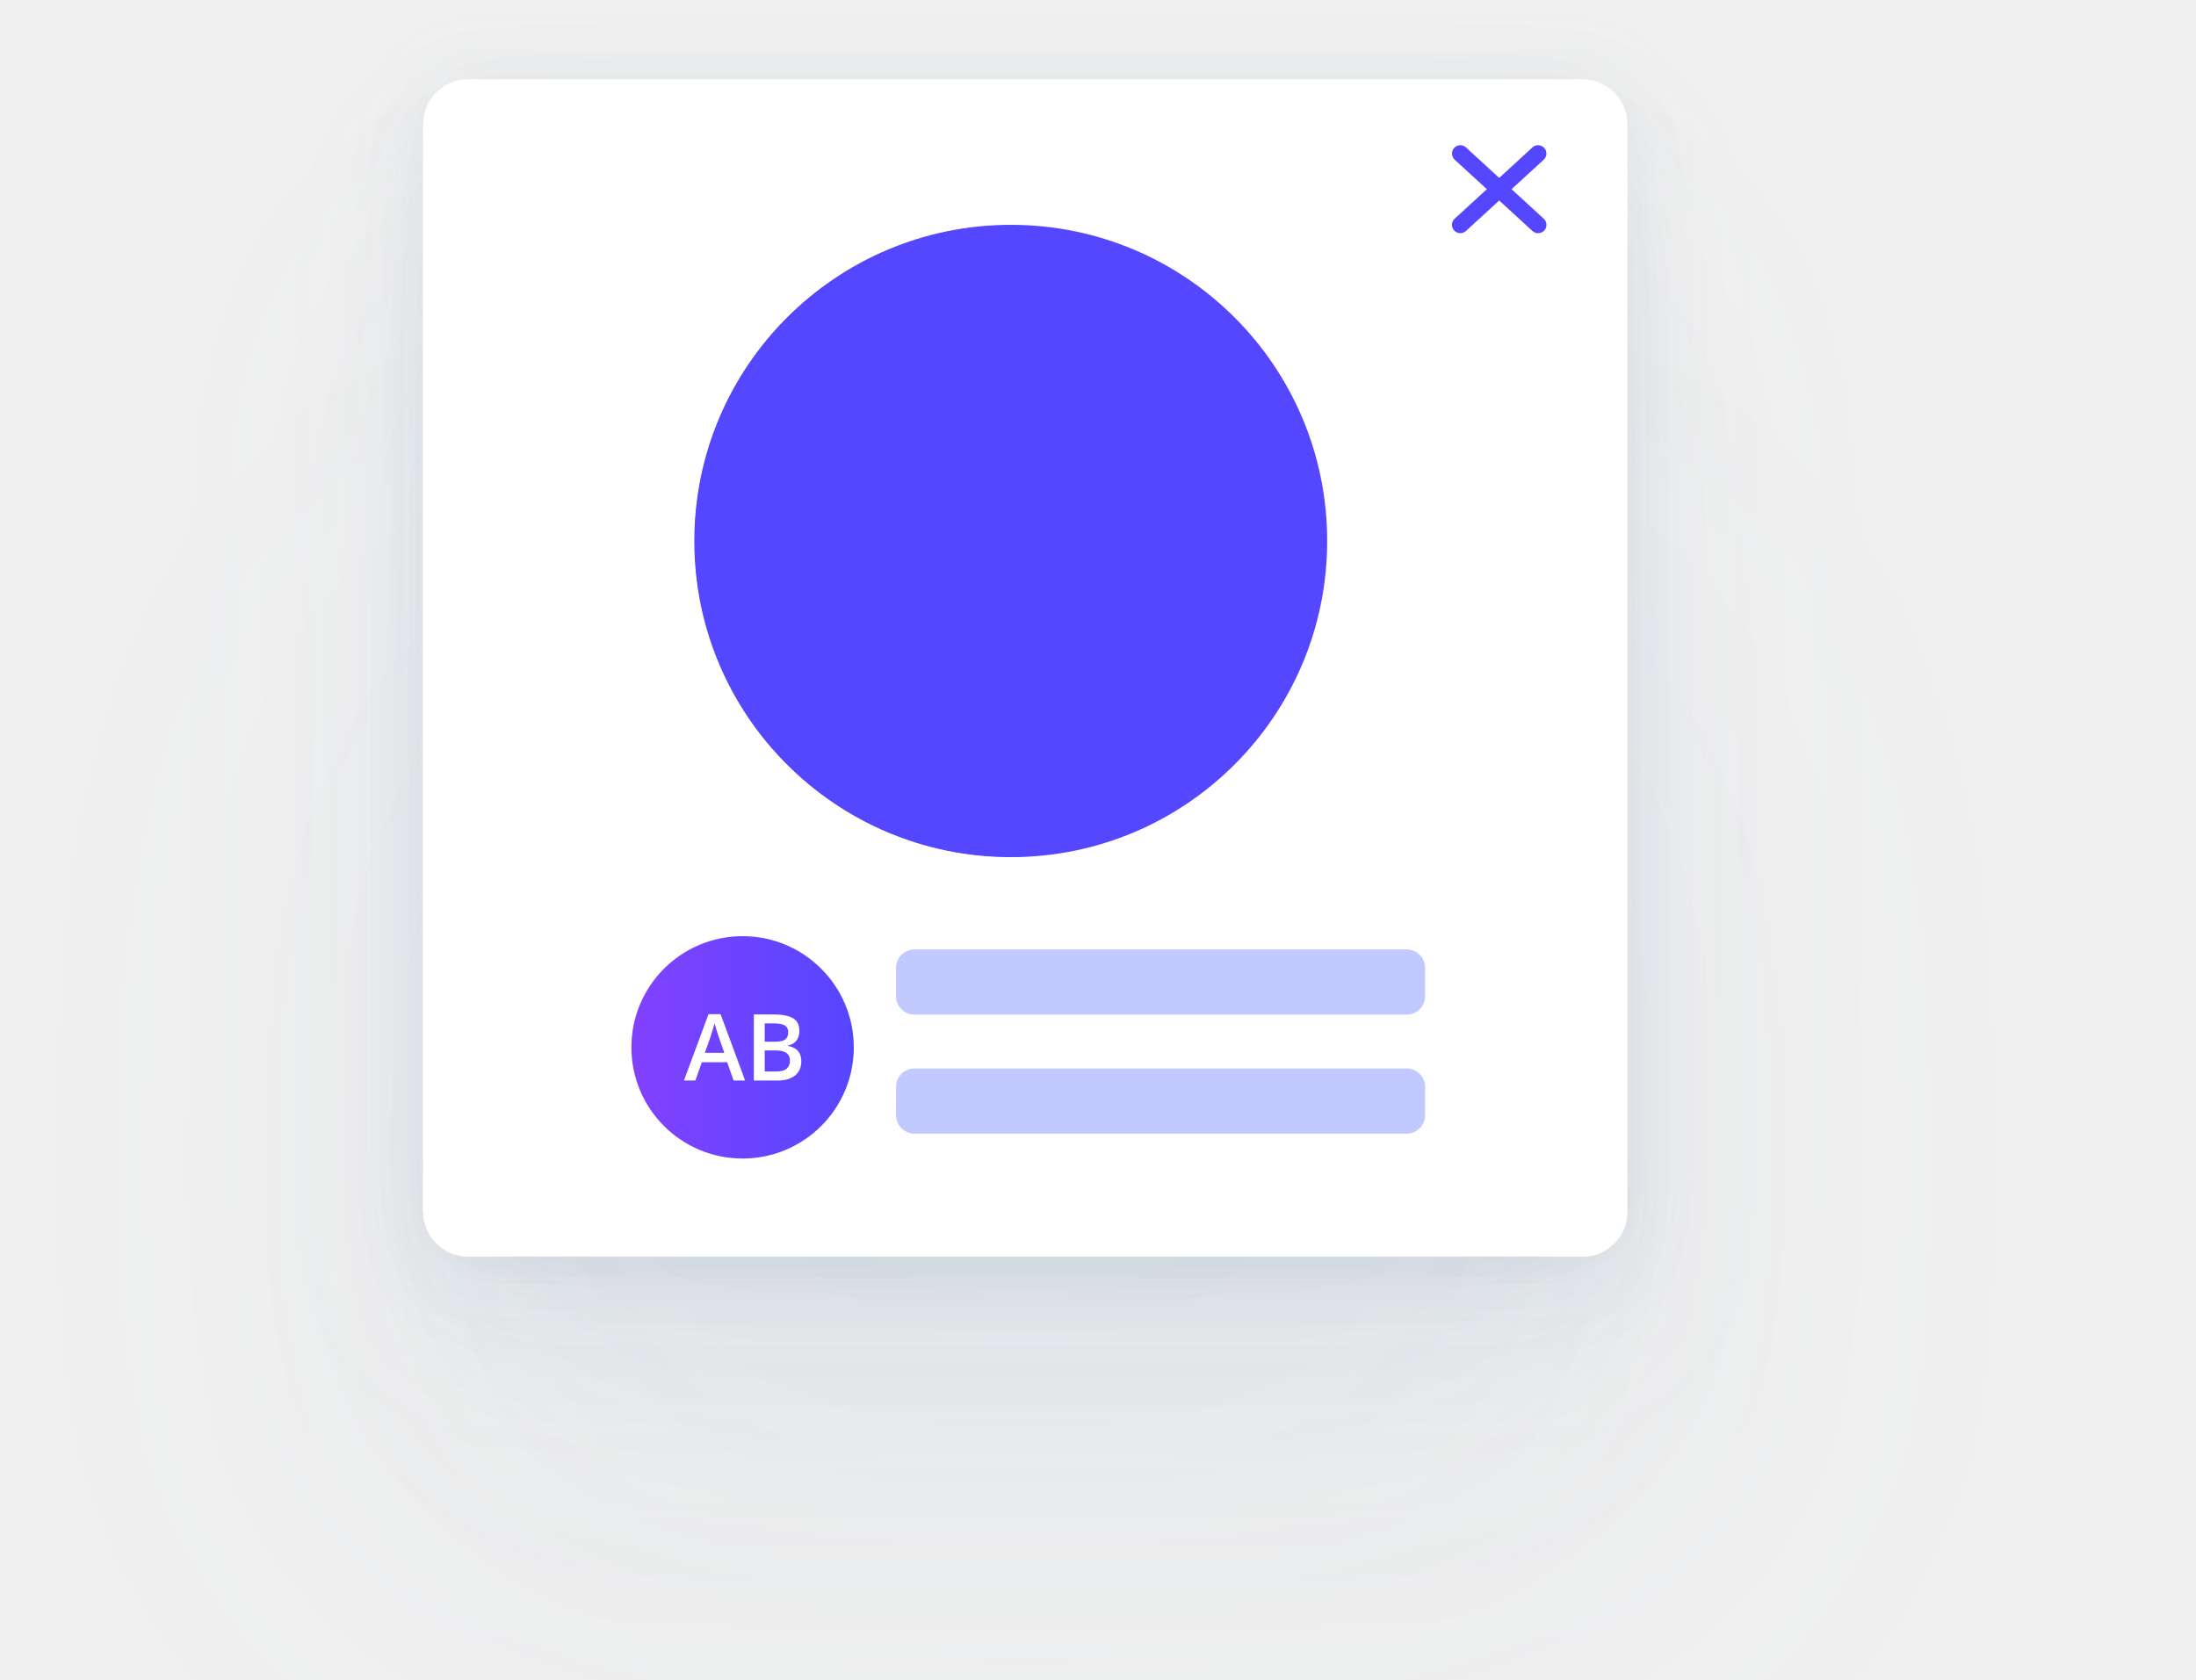
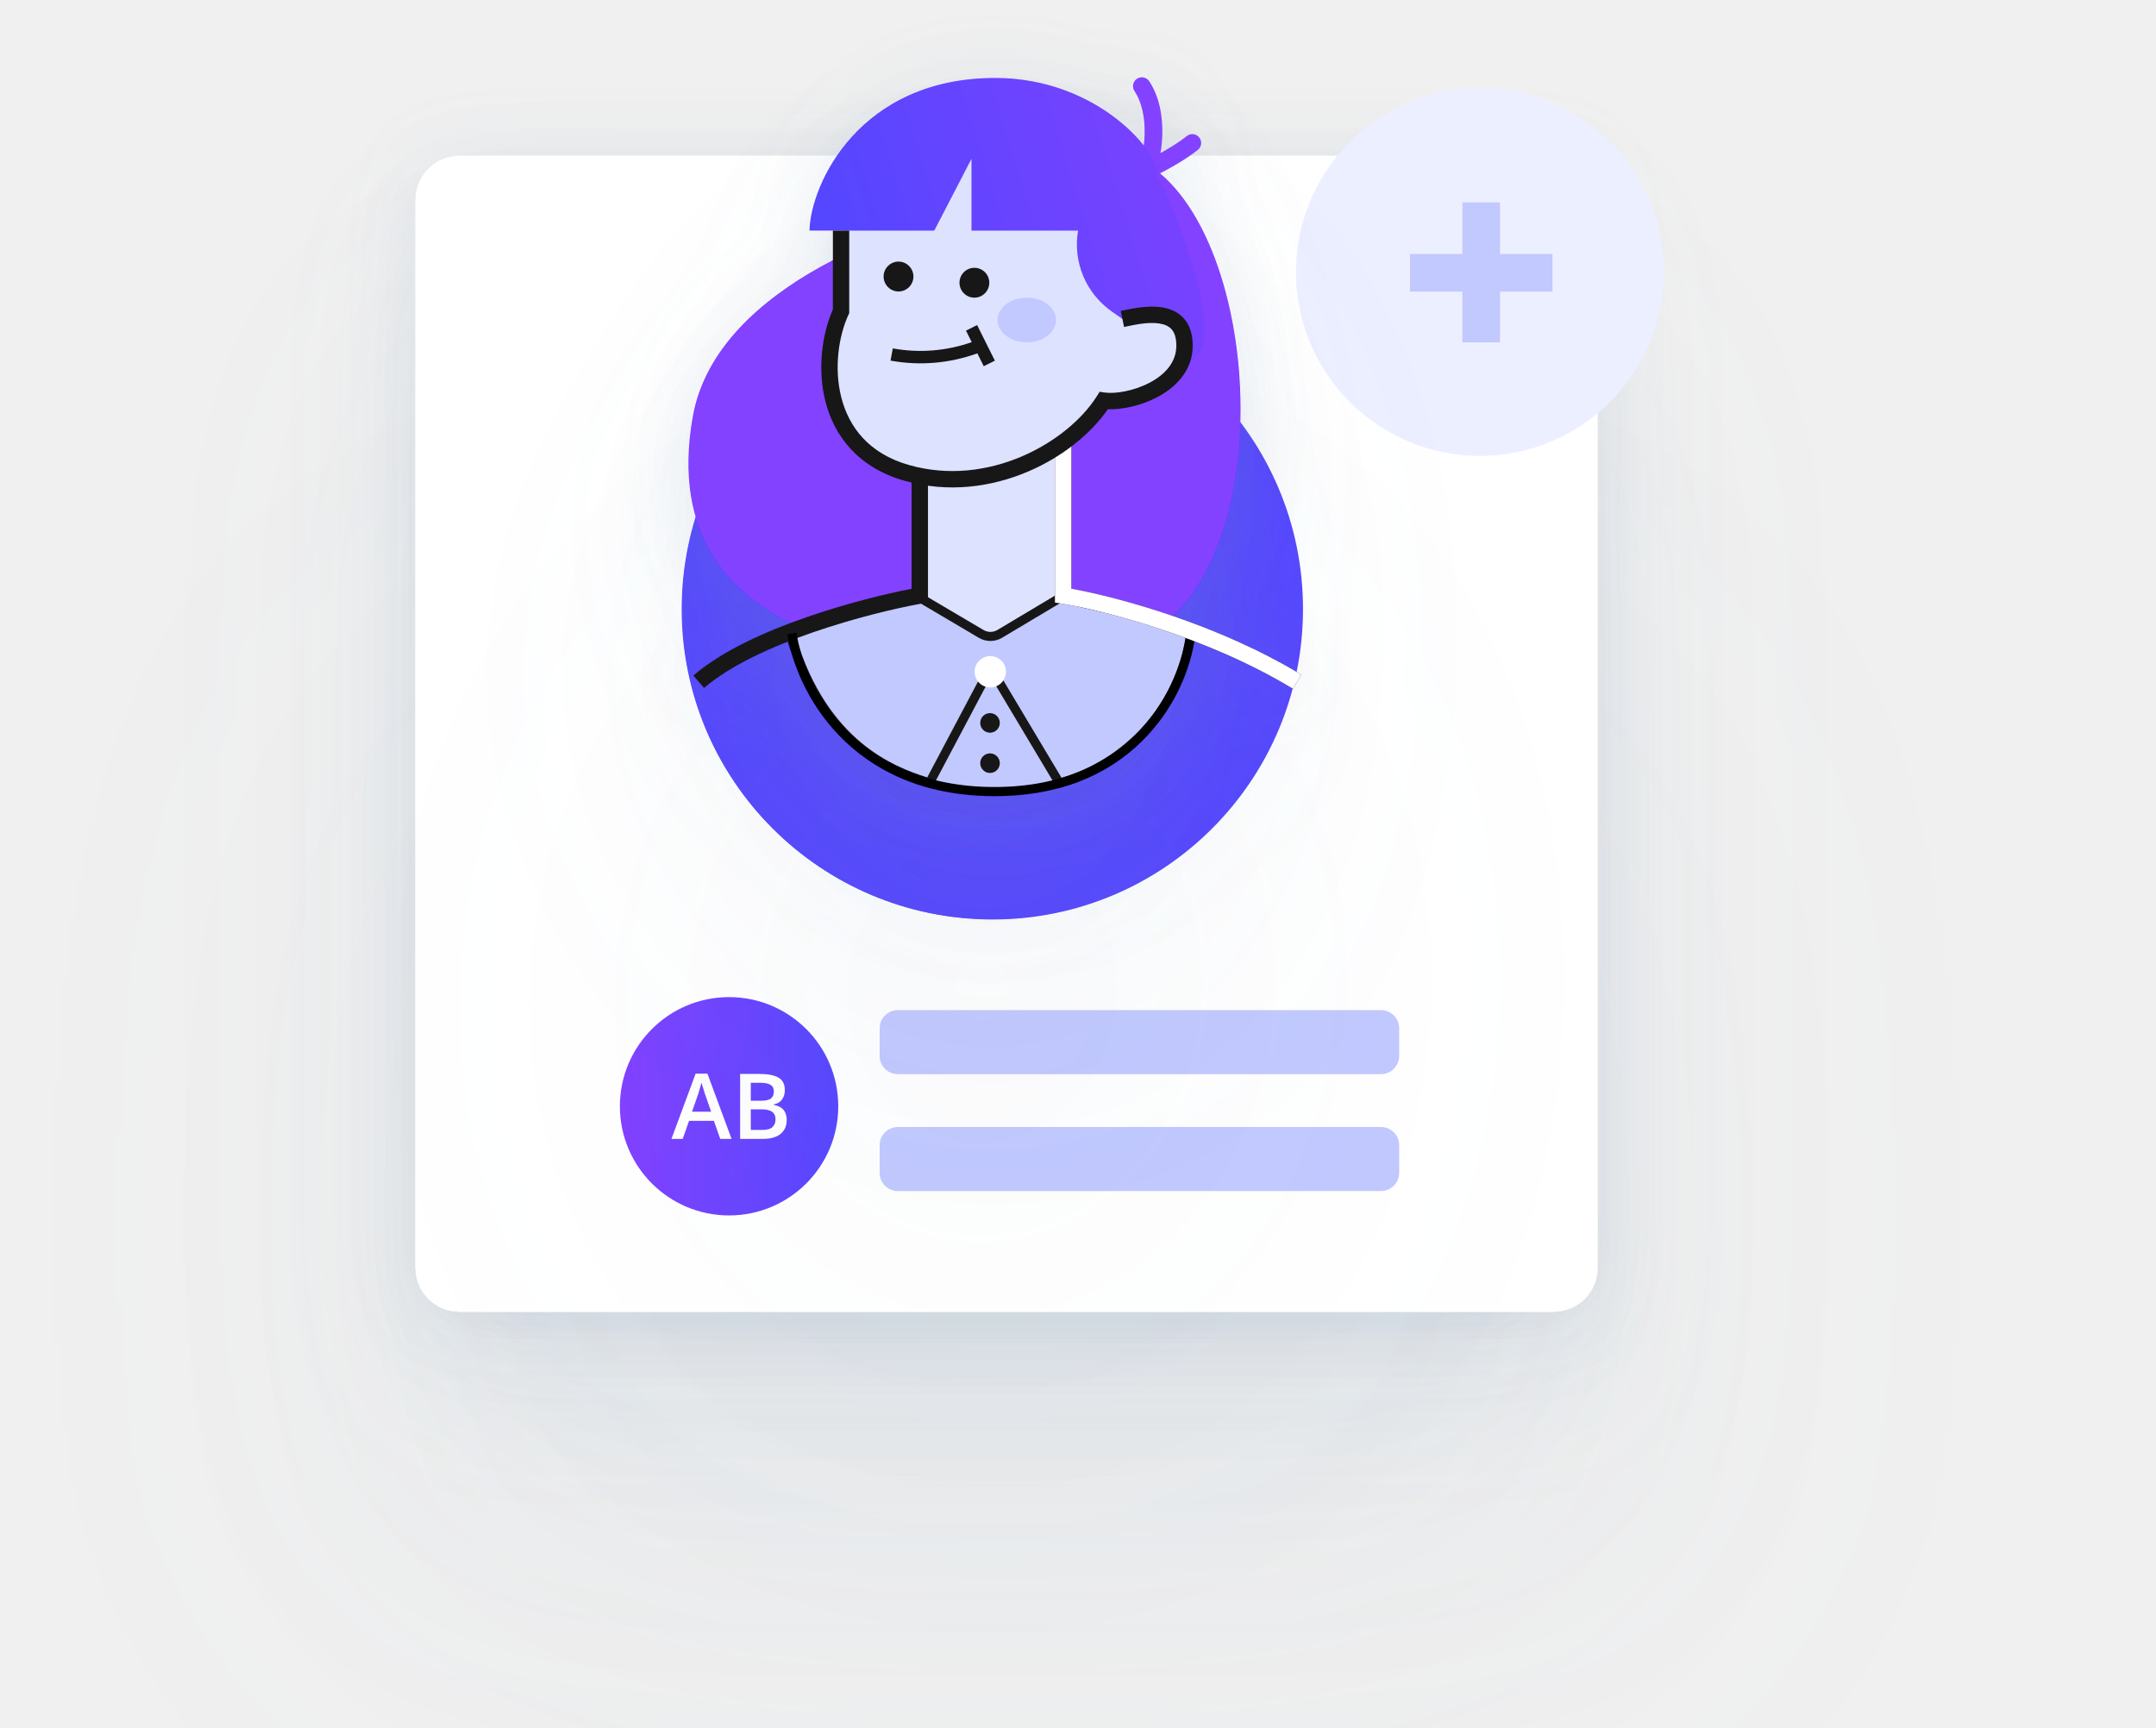
- <svg xmlns="http://www.w3.org/2000/svg" width="166" height="127" viewBox="0 0 166 127" fill="none">
-   <g filter="url(#filter0_ddddd_3119_1654)">
-     <path d="M32 9.382C32 7.514 33.514 6 35.382 6L119.618 6C121.486 6 123 7.514 123 9.382V81.65V91.618C123 93.486 121.486 95 119.618 95L35.382 95C33.514 95 32 93.486 32 91.618V81.65V9.382Z" fill="white" />
-     <rect x="47.728" y="70.783" width="16.812" height="16.812" rx="8.406" fill="url(#paint0_linear_3119_1654)" />
-     <path d="M56.986 76.699H58.474C59.12 76.699 59.606 76.793 59.935 76.98C60.263 77.167 60.427 77.489 60.427 77.948C60.427 78.139 60.393 78.312 60.325 78.468C60.258 78.62 60.162 78.747 60.034 78.847C59.906 78.945 59.749 79.011 59.562 79.046V79.08C59.756 79.114 59.928 79.174 60.078 79.261C60.231 79.348 60.351 79.472 60.438 79.634C60.526 79.796 60.571 80.006 60.571 80.263C60.571 80.569 60.498 80.829 60.352 81.043C60.208 81.257 60.002 81.421 59.733 81.532C59.466 81.644 59.149 81.7 58.782 81.7H56.986V76.699ZM57.807 78.762H58.594C58.966 78.762 59.223 78.701 59.367 78.58C59.511 78.46 59.582 78.283 59.582 78.05C59.582 77.813 59.497 77.642 59.326 77.537C59.157 77.432 58.888 77.38 58.519 77.38H57.807V78.762ZM57.807 79.425V81.012H58.673C59.056 81.012 59.325 80.938 59.48 80.79C59.635 80.642 59.712 80.441 59.712 80.188C59.712 80.033 59.677 79.898 59.606 79.784C59.538 79.67 59.425 79.583 59.268 79.521C59.11 79.457 58.898 79.425 58.632 79.425H57.807Z" fill="white" />
-     <path d="M55.454 81.7L54.965 80.311H53.053L52.564 81.7H51.698L53.559 76.679H54.469L56.326 81.7H55.454ZM54.753 79.606L54.277 78.238C54.259 78.179 54.233 78.096 54.199 77.989C54.164 77.879 54.13 77.769 54.096 77.657C54.062 77.543 54.033 77.447 54.01 77.37C53.988 77.463 53.959 77.568 53.925 77.684C53.893 77.798 53.861 77.905 53.829 78.006C53.8 78.106 53.777 78.184 53.761 78.238L53.282 79.606H54.753Z" fill="white" />
-     <path d="M67.728 73.186C67.728 72.412 68.356 71.785 69.129 71.785H106.328C107.101 71.785 107.729 72.412 107.729 73.186V75.314C107.729 76.088 107.101 76.715 106.328 76.715H69.129C68.356 76.715 67.728 76.088 67.728 75.314V73.186Z" fill="#C2C9FF" />
-     <path d="M67.728 82.186C67.728 81.412 68.356 80.785 69.129 80.785H106.328C107.101 80.785 107.729 81.412 107.729 82.186V84.314C107.729 85.088 107.101 85.715 106.328 85.715H69.129C68.356 85.715 67.728 85.088 67.728 84.314V82.186Z" fill="#C2C9FF" />
-     <path d="M100.324 40.903C100.324 54.104 89.623 64.806 76.421 64.806C63.22 64.806 52.519 54.104 52.519 40.903C52.519 27.702 63.22 17 76.421 17C89.623 17 100.324 27.702 100.324 40.903Z" fill="#5546FF" />
-     <path d="M100.214 40.911C100.214 54.091 89.529 64.775 76.35 64.775C63.17 64.775 52.485 54.091 52.485 40.911C52.485 27.731 63.17 17.047 76.35 17.047C89.529 17.047 100.214 27.731 100.214 40.911Z" fill="#5546FF" />
-     <path fill-rule="evenodd" clip-rule="evenodd" d="M109.925 11.185C110.161 10.929 110.56 10.911 110.816 11.147L116.695 16.536C116.952 16.771 116.97 17.17 116.734 17.427C116.499 17.683 116.1 17.701 115.843 17.465L109.964 12.076C109.708 11.841 109.69 11.442 109.925 11.185Z" fill="#5546FF" />
-     <path fill-rule="evenodd" clip-rule="evenodd" d="M116.731 11.185C116.495 10.929 116.097 10.911 115.84 11.147L109.961 16.536C109.704 16.771 109.687 17.17 109.922 17.427C110.157 17.683 110.556 17.701 110.813 17.465L116.692 12.076C116.949 11.841 116.966 11.442 116.731 11.185Z" fill="#5546FF" />
+ <svg xmlns="http://www.w3.org/2000/svg" width="166" height="133" viewBox="0 0 166 133" fill="none">
+   <g filter="url(#filter0_ddddd_3119_1653)">
+     <path d="M32 15.382C32 13.514 33.514 12 35.382 12L119.618 12C121.486 12 123 13.514 123 15.382V87.65V97.618C123 99.486 121.486 101 119.618 101L35.382 101C33.514 101 32 99.486 32 97.618V87.65V15.382Z" fill="white" />
+     <rect x="47.728" y="76.783" width="16.812" height="16.812" rx="8.406" fill="url(#paint0_linear_3119_1653)" />
+     <path d="M56.986 82.699H58.474C59.12 82.699 59.606 82.793 59.935 82.98C60.263 83.167 60.427 83.489 60.427 83.948C60.427 84.139 60.393 84.312 60.325 84.468C60.258 84.62 60.162 84.747 60.034 84.847C59.906 84.945 59.749 85.011 59.562 85.046V85.08C59.756 85.114 59.928 85.174 60.078 85.261C60.231 85.348 60.351 85.472 60.438 85.634C60.526 85.796 60.571 86.006 60.571 86.263C60.571 86.569 60.498 86.829 60.352 87.043C60.208 87.257 60.002 87.421 59.733 87.532C59.466 87.644 59.149 87.7 58.782 87.7H56.986V82.699ZM57.807 84.762H58.594C58.966 84.762 59.223 84.701 59.367 84.58C59.511 84.46 59.582 84.283 59.582 84.05C59.582 83.813 59.497 83.642 59.326 83.537C59.157 83.432 58.888 83.38 58.519 83.38H57.807V84.762ZM57.807 85.425V87.012H58.673C59.056 87.012 59.325 86.938 59.48 86.79C59.635 86.642 59.712 86.441 59.712 86.188C59.712 86.033 59.677 85.898 59.606 85.784C59.538 85.67 59.425 85.583 59.268 85.521C59.11 85.457 58.898 85.425 58.632 85.425H57.807Z" fill="white" />
+     <path d="M55.454 87.7L54.965 86.311H53.053L52.564 87.7H51.698L53.559 82.679H54.469L56.326 87.7H55.454ZM54.753 85.606L54.277 84.238C54.259 84.179 54.233 84.096 54.199 83.989C54.164 83.879 54.13 83.769 54.096 83.657C54.062 83.543 54.033 83.447 54.01 83.37C53.988 83.463 53.959 83.568 53.925 83.684C53.893 83.798 53.861 83.905 53.829 84.006C53.8 84.106 53.777 84.184 53.761 84.238L53.282 85.606H54.753Z" fill="white" />
+     <path d="M67.728 79.186C67.728 78.412 68.356 77.785 69.129 77.785H106.328C107.101 77.785 107.729 78.412 107.729 79.186V81.314C107.729 82.088 107.101 82.715 106.328 82.715H69.129C68.356 82.715 67.728 82.088 67.728 81.314V79.186Z" fill="#C2C9FF" />
+     <path d="M67.728 88.186C67.728 87.412 68.356 86.785 69.129 86.785H106.328C107.101 86.785 107.729 87.412 107.729 88.186V90.314C107.729 91.088 107.101 91.715 106.328 91.715H69.129C68.356 91.715 67.728 91.088 67.728 90.314V88.186Z" fill="#C2C9FF" />
+     <path d="M100.324 46.903C100.324 60.104 89.623 70.806 76.421 70.806C63.22 70.806 52.519 60.104 52.519 46.903C52.519 33.702 63.22 23 76.421 23C89.623 23 100.324 33.702 100.324 46.903Z" fill="#5546FF" />
+     <path d="M100.214 46.911C100.214 60.091 89.529 70.775 76.35 70.775C63.17 70.775 52.485 60.091 52.485 46.911C52.485 33.731 63.17 23.047 76.35 23.047C89.529 23.047 100.214 33.731 100.214 46.911Z" fill="#5546FF" />
+     <path fill-rule="evenodd" clip-rule="evenodd" d="M109.925 17.185C110.161 16.929 110.56 16.911 110.816 17.147L116.695 22.536C116.952 22.771 116.97 23.17 116.734 23.427C116.499 23.683 116.1 23.701 115.843 23.465L109.964 18.076C109.708 17.841 109.69 17.442 109.925 17.185Z" fill="#5546FF" />
+     <path fill-rule="evenodd" clip-rule="evenodd" d="M116.731 17.185C116.495 16.929 116.097 16.911 115.84 17.147L109.961 22.536C109.704 22.771 109.687 23.17 109.922 23.427C110.157 23.683 110.556 23.701 110.813 23.465L116.692 18.076C116.949 17.841 116.966 17.442 116.731 17.185Z" fill="#5546FF" />
+   </g>
+   <path d="M127.36 25.474C124.859 32.883 116.825 36.862 109.415 34.361C102.006 31.859 98.028 23.825 100.529 16.416C103.031 9.006 111.065 5.028 118.474 7.529C125.883 10.031 129.862 18.065 127.36 25.474Z" fill="#ECEFFF" />
+   <path d="M115.496 19.556H119.533V22.456H115.496V26.363H112.596V22.456H108.56V19.556H112.596V15.584H115.496V19.556Z" fill="#C2C9FF" />
+   <g filter="url(#filter1_ddddd_3119_1653)">
+     <path d="M84.73 50.236C98.464 48.274 98.054 20.644 89.299 13.328L74.514 16.23C70.672 17.048 55.191 21.611 53.335 32.086C50.103 50.321 70.995 52.198 84.73 50.236Z" fill="url(#paint1_linear_3119_1653)" />
+     <path d="M76.482 61.062C66.011 61.062 61.784 52.954 60.98 48.901L70.82 45.93L76.284 49.08L80.137 46.979L82.238 45.93L91.799 48.901C91.057 52.954 86.954 61.062 76.482 61.062Z" fill="#C2C9FF" />
+     <path d="M71.03 45.928V37.172C76.915 37.452 80.721 35.187 81.888 34.02V45.928L76.284 49.081L71.03 45.928Z" fill="#DDE2FF" />
+     <path fill-rule="evenodd" clip-rule="evenodd" d="M70.546 45.457L75.723 48.512C76.055 48.708 76.466 48.707 76.796 48.51L81.573 45.658L87.963 47.125L92.098 48.482L92.06 48.769C91.276 54.774 86.857 59.228 81.666 60.648L81.409 60.718L76.599 52.666C76.459 52.432 76.116 52.441 75.989 52.682L71.741 60.702L71.465 60.618C70.054 60.191 67.942 59.463 65.865 57.734C63.785 56.001 61.761 53.281 60.491 48.901L60.395 48.57L70.546 45.457ZM61.262 49.037C62.5 53.096 64.4 55.601 66.314 57.195C68.156 58.729 70.029 59.436 71.392 59.863L75.37 52.354C75.753 51.63 76.78 51.604 77.2 52.307L81.736 59.899C86.483 58.498 90.494 54.426 91.325 48.965L87.775 47.801L81.69 46.404L77.155 49.111C76.605 49.44 75.919 49.441 75.367 49.116L70.457 46.217L61.262 49.037Z" fill="#171717" />
+     <path d="M77.454 51.73C77.454 52.396 76.914 52.937 76.247 52.937C75.581 52.937 75.04 52.396 75.04 51.73C75.04 51.063 75.581 50.523 76.247 50.523C76.914 50.523 77.454 51.063 77.454 51.73Z" fill="white" />
+     <path d="M76.98 55.668C76.98 56.084 76.642 56.422 76.226 56.422C75.809 56.422 75.472 56.084 75.472 55.668C75.472 55.252 75.809 54.914 76.226 54.914C76.642 54.914 76.98 55.252 76.98 55.668Z" fill="#171717" />
+     <path d="M76.98 58.769C76.98 59.185 76.642 59.523 76.226 59.523C75.809 59.523 75.472 59.185 75.472 58.769C75.472 58.352 75.809 58.015 76.226 58.015C76.642 58.015 76.98 58.352 76.98 58.769Z" fill="#171717" />
+     <path fill-rule="evenodd" clip-rule="evenodd" d="M88.34 12.309C89.564 11.719 90.69 11.021 91.375 10.475C91.67 10.239 92.1 10.288 92.335 10.583C92.57 10.878 92.521 11.308 92.226 11.544C91.441 12.17 90.222 12.919 88.931 13.541C87.649 14.158 86.223 14.686 85.032 14.812L84.889 13.453C85.848 13.351 87.107 12.903 88.34 12.309Z" fill="#8342FF" />
+     <path fill-rule="evenodd" clip-rule="evenodd" d="M88.126 10.385C88.167 9.103 87.923 7.88 87.347 7.013C87.138 6.699 87.223 6.275 87.537 6.066C87.851 5.857 88.275 5.942 88.484 6.257C89.275 7.445 89.538 8.985 89.492 10.43C89.445 11.88 89.082 13.332 88.516 14.394L87.311 13.75C87.762 12.902 88.085 11.662 88.126 10.385Z" fill="#8342FF" />
+     <path fill-rule="evenodd" clip-rule="evenodd" d="M82.485 45.332L82.485 32.699L81.224 32.699L81.224 46.402L81.755 46.486C84.906 46.989 92.909 49.012 99.544 53.037L100.198 51.959C93.727 48.033 86.033 45.975 82.485 45.332ZM70.188 45.34L70.188 34.863L71.449 34.863L71.449 46.391L70.93 46.484C68.993 46.833 65.814 47.581 62.606 48.688C59.382 49.8 56.205 51.251 54.211 52.975L53.387 52.021C55.57 50.134 58.936 48.62 62.195 47.496C65.199 46.459 68.177 45.73 70.188 45.34Z" fill="#171717" />
+     <path fill-rule="evenodd" clip-rule="evenodd" d="M64.603 56.63C62.104 54.035 60.939 50.92 60.632 48.827L61.325 48.725C61.613 50.69 62.721 53.666 65.108 56.145C67.484 58.614 71.142 60.604 76.567 60.604C81.992 60.604 85.565 58.614 87.839 56.15C90.123 53.675 91.111 50.703 91.321 48.739L92.017 48.813C91.794 50.908 90.752 54.026 88.354 56.625C85.945 59.235 82.184 61.305 76.567 61.305C70.95 61.305 67.111 59.236 64.603 56.63Z" fill="black" />
+     <path d="M84.981 30.851C82.607 34.604 75.981 38.896 69.435 36.145C63.695 33.732 63.031 31.018 64.392 25.347C64.656 21.753 64.785 17.294 65.2 14.766L72.271 9.061L79.442 12.353L86.564 17.983V24.417C87.882 24.149 91.203 23.396 91.203 26.613C91.203 29.83 86.827 31.119 84.981 30.851Z" fill="#DDE2FF" />
+     <path d="M70.328 21.295C70.328 21.93 69.814 22.445 69.181 22.445C68.547 22.445 68.033 21.93 68.033 21.295C68.033 20.66 68.547 20.145 69.181 20.145C69.814 20.145 70.328 20.66 70.328 21.295Z" fill="#171717" />
+     <path d="M90.52 24.56C89.974 23.465 87.559 24.104 86.42 24.56L85.602 23.987C83.605 22.588 82.593 20.164 83.004 17.761H74.799V12.229L71.932 17.761L62.322 17.761C62.418 14.101 66.213 6 76.627 6C84.54 6 89.403 11.808 89.154 13.653C90 15.08 95.303 27.3 91.203 27.984C91.203 27.299 91.067 25.656 90.52 24.56Z" fill="url(#paint2_linear_3119_1653)" />
+     <path d="M76.17 21.771C76.17 22.407 75.656 22.922 75.022 22.922C74.389 22.922 73.875 22.407 73.875 21.771C73.875 21.136 74.389 20.622 75.022 20.622C75.656 20.622 76.17 21.136 76.17 21.771Z" fill="#171717" />
+     <path fill-rule="evenodd" clip-rule="evenodd" d="M75.649 27.064L75.222 27.218C73.092 27.987 70.796 28.177 68.567 27.769L68.74 26.828C70.801 27.206 72.926 27.029 74.898 26.318L75.324 26.164L75.649 27.064Z" fill="#171717" />
+     <path fill-rule="evenodd" clip-rule="evenodd" d="M75.743 28.199L74.376 25.46L75.232 25.033L76.599 27.772L75.743 28.199Z" fill="#171717" />
+     <path d="M81.312 24.64C81.312 25.589 80.303 26.359 79.058 26.359C77.812 26.359 76.803 25.589 76.803 24.64C76.803 23.691 77.812 22.922 79.058 22.922C80.303 22.922 81.312 23.691 81.312 24.64Z" fill="#C2C9FF" />
+     <path fill-rule="evenodd" clip-rule="evenodd" d="M82.486 45.332L82.486 34.205L81.225 34.205L81.225 46.401L81.756 46.486C84.907 46.989 92.91 49.012 99.544 53.036L100.198 51.959C93.727 48.033 86.034 45.975 82.486 45.332Z" fill="white" />
+     <path fill-rule="evenodd" clip-rule="evenodd" d="M65.385 17.761H64.124V23.837C63.306 25.688 62.908 28.401 63.559 30.933C64.235 33.565 66.05 35.998 69.636 37.02C73.017 37.984 76.366 37.505 79.166 36.308C81.806 35.18 83.999 33.395 85.299 31.513C86.366 31.556 87.825 31.251 89.075 30.599C90.502 29.855 91.833 28.557 91.833 26.614C91.833 25.695 91.583 24.976 91.098 24.465C90.621 23.961 89.993 23.74 89.393 23.656C88.346 23.509 87.168 23.758 86.498 23.899C86.423 23.915 86.355 23.93 86.294 23.942L86.545 25.178C86.613 25.164 86.684 25.149 86.759 25.134C87.457 24.988 88.407 24.79 89.218 24.904C89.649 24.965 89.969 25.107 90.183 25.332C90.389 25.549 90.572 25.925 90.572 26.614C90.572 27.888 89.715 28.843 88.492 29.481C87.262 30.123 85.84 30.34 85.071 30.228L84.666 30.17L84.448 30.515C83.339 32.269 81.262 34.041 78.67 35.149C76.087 36.253 73.037 36.679 69.982 35.808C66.871 34.921 65.357 32.865 64.78 30.619C64.192 28.334 64.581 25.85 65.326 24.238L65.385 24.112V17.761Z" fill="#171717" />
  </g>
  <defs>
-     <filter id="filter0_ddddd_3119_1654" x="-10.069" y="0.741" width="175.138" height="178.397" filterUnits="userSpaceOnUse" color-interpolation-filters="sRGB">
+     <filter id="filter0_ddddd_3119_1653" x="-10.069" y="6.741" width="175.138" height="178.397" filterUnits="userSpaceOnUse" color-interpolation-filters="sRGB">
      <feFlood flood-opacity="0" result="BackgroundImageFix" />
      <feColorMatrix in="SourceAlpha" type="matrix" values="0 0 0 0 0 0 0 0 0 0 0 0 0 0 0 0 0 0 127 0" result="hardAlpha" />
      <feOffset dy="42.069" />
      <feGaussianBlur stdDeviation="21.035" />
      <feComposite in2="hardAlpha" operator="out" />
      <feColorMatrix type="matrix" values="0 0 0 0 0.439 0 0 0 0 0.565 0 0 0 0 0.69 0 0 0 0.04 0" />
-       <feBlend mode="normal" in2="BackgroundImageFix" result="effect1_dropShadow_3119_1654" />
+       <feBlend mode="normal" in2="BackgroundImageFix" result="effect1_dropShadow_3119_1653" />
      <feColorMatrix in="SourceAlpha" type="matrix" values="0 0 0 0 0 0 0 0 0 0 0 0 0 0 0 0 0 0 127 0" result="hardAlpha" />
      <feOffset dy="15.776" />
      <feGaussianBlur stdDeviation="10.517" />
      <feComposite in2="hardAlpha" operator="out" />
      <feColorMatrix type="matrix" values="0 0 0 0 0.439 0 0 0 0 0.565 0 0 0 0 0.69 0 0 0 0.05 0" />
-       <feBlend mode="normal" in2="effect1_dropShadow_3119_1654" result="effect2_dropShadow_3119_1654" />
+       <feBlend mode="normal" in2="effect1_dropShadow_3119_1653" result="effect2_dropShadow_3119_1653" />
      <feColorMatrix in="SourceAlpha" type="matrix" values="0 0 0 0 0 0 0 0 0 0 0 0 0 0 0 0 0 0 127 0" result="hardAlpha" />
      <feOffset dy="5.259" />
      <feGaussianBlur stdDeviation="5.259" />
      <feComposite in2="hardAlpha" operator="out" />
      <feColorMatrix type="matrix" values="0 0 0 0 0.439 0 0 0 0 0.565 0 0 0 0 0.69 0 0 0 0.08 0" />
-       <feBlend mode="normal" in2="effect2_dropShadow_3119_1654" result="effect3_dropShadow_3119_1654" />
+       <feBlend mode="normal" in2="effect2_dropShadow_3119_1653" result="effect3_dropShadow_3119_1653" />
      <feColorMatrix in="SourceAlpha" type="matrix" values="0 0 0 0 0 0 0 0 0 0 0 0 0 0 0 0 0 0 127 0" result="hardAlpha" />
      <feOffset dy="2.629" />
      <feGaussianBlur stdDeviation="2.629" />
      <feComposite in2="hardAlpha" operator="out" />
      <feColorMatrix type="matrix" values="0 0 0 0 0.439 0 0 0 0 0.565 0 0 0 0 0.69 0 0 0 0.05 0" />
-       <feBlend mode="normal" in2="effect3_dropShadow_3119_1654" result="effect4_dropShadow_3119_1654" />
+       <feBlend mode="normal" in2="effect3_dropShadow_3119_1653" result="effect4_dropShadow_3119_1653" />
      <feColorMatrix in="SourceAlpha" type="matrix" values="0 0 0 0 0 0 0 0 0 0 0 0 0 0 0 0 0 0 127 0" result="hardAlpha" />
      <feOffset />
      <feGaussianBlur stdDeviation="2.629" />
      <feComposite in2="hardAlpha" operator="out" />
      <feColorMatrix type="matrix" values="0 0 0 0 0.439 0 0 0 0 0.565 0 0 0 0 0.69 0 0 0 0.1 0" />
-       <feBlend mode="normal" in2="effect4_dropShadow_3119_1654" result="effect5_dropShadow_3119_1654" />
-       <feBlend mode="normal" in="SourceGraphic" in2="effect5_dropShadow_3119_1654" result="shape" />
+       <feBlend mode="normal" in2="effect4_dropShadow_3119_1653" result="effect5_dropShadow_3119_1653" />
+       <feBlend mode="normal" in="SourceGraphic" in2="effect5_dropShadow_3119_1653" result="shape" />
    </filter>
-     <linearGradient id="paint0_linear_3119_1654" x1="47.728" y1="79.189" x2="64.541" y2="79.189" gradientUnits="userSpaceOnUse">
+     <filter id="filter1_ddddd_3119_1653" x="10.931" y="0.693" width="131.336" height="144.75" filterUnits="userSpaceOnUse" color-interpolation-filters="sRGB">
+       <feFlood flood-opacity="0" result="BackgroundImageFix" />
+       <feColorMatrix in="SourceAlpha" type="matrix" values="0 0 0 0 0 0 0 0 0 0 0 0 0 0 0 0 0 0 127 0" result="hardAlpha" />
+       <feOffset dy="42.069" />
+       <feGaussianBlur stdDeviation="21.035" />
+       <feComposite in2="hardAlpha" operator="out" />
+       <feColorMatrix type="matrix" values="0 0 0 0 0.439 0 0 0 0 0.565 0 0 0 0 0.69 0 0 0 0.04 0" />
+       <feBlend mode="normal" in2="BackgroundImageFix" result="effect1_dropShadow_3119_1653" />
+       <feColorMatrix in="SourceAlpha" type="matrix" values="0 0 0 0 0 0 0 0 0 0 0 0 0 0 0 0 0 0 127 0" result="hardAlpha" />
+       <feOffset dy="15.776" />
+       <feGaussianBlur stdDeviation="10.517" />
+       <feComposite in2="hardAlpha" operator="out" />
+       <feColorMatrix type="matrix" values="0 0 0 0 0.439 0 0 0 0 0.565 0 0 0 0 0.69 0 0 0 0.05 0" />
+       <feBlend mode="normal" in2="effect1_dropShadow_3119_1653" result="effect2_dropShadow_3119_1653" />
+       <feColorMatrix in="SourceAlpha" type="matrix" values="0 0 0 0 0 0 0 0 0 0 0 0 0 0 0 0 0 0 127 0" result="hardAlpha" />
+       <feOffset dy="5.259" />
+       <feGaussianBlur stdDeviation="5.259" />
+       <feComposite in2="hardAlpha" operator="out" />
+       <feColorMatrix type="matrix" values="0 0 0 0 0.439 0 0 0 0 0.565 0 0 0 0 0.69 0 0 0 0.08 0" />
+       <feBlend mode="normal" in2="effect2_dropShadow_3119_1653" result="effect3_dropShadow_3119_1653" />
+       <feColorMatrix in="SourceAlpha" type="matrix" values="0 0 0 0 0 0 0 0 0 0 0 0 0 0 0 0 0 0 127 0" result="hardAlpha" />
+       <feOffset dy="2.629" />
+       <feGaussianBlur stdDeviation="2.629" />
+       <feComposite in2="hardAlpha" operator="out" />
+       <feColorMatrix type="matrix" values="0 0 0 0 0.439 0 0 0 0 0.565 0 0 0 0 0.69 0 0 0 0.05 0" />
+       <feBlend mode="normal" in2="effect3_dropShadow_3119_1653" result="effect4_dropShadow_3119_1653" />
+       <feColorMatrix in="SourceAlpha" type="matrix" values="0 0 0 0 0 0 0 0 0 0 0 0 0 0 0 0 0 0 127 0" result="hardAlpha" />
+       <feOffset />
+       <feGaussianBlur stdDeviation="2.629" />
+       <feComposite in2="hardAlpha" operator="out" />
+       <feColorMatrix type="matrix" values="0 0 0 0 0.439 0 0 0 0 0.565 0 0 0 0 0.69 0 0 0 0.1 0" />
+       <feBlend mode="normal" in2="effect4_dropShadow_3119_1653" result="effect5_dropShadow_3119_1653" />
+       <feBlend mode="normal" in="SourceGraphic" in2="effect5_dropShadow_3119_1653" result="shape" />
+     </filter>
+     <linearGradient id="paint0_linear_3119_1653" x1="47.728" y1="85.189" x2="64.541" y2="85.189" gradientUnits="userSpaceOnUse">
+       <stop stop-color="#8241FF" />
+       <stop offset="1" stop-color="#5546FF" />
+     </linearGradient>
+     <linearGradient id="paint1_linear_3119_1653" x1="86.793" y1="22.812" x2="57.021" y2="40.675" gradientUnits="userSpaceOnUse">
+       <stop stop-color="#8342FF" />
+       <stop offset="1" stop-color="#8342FF" />
+     </linearGradient>
+     <linearGradient id="paint2_linear_3119_1653" x1="98.351" y1="14.756" x2="65.778" y2="24.914" gradientUnits="userSpaceOnUse">
      <stop stop-color="#8241FF" />
      <stop offset="1" stop-color="#5546FF" />
    </linearGradient>
  </defs>
</svg>
